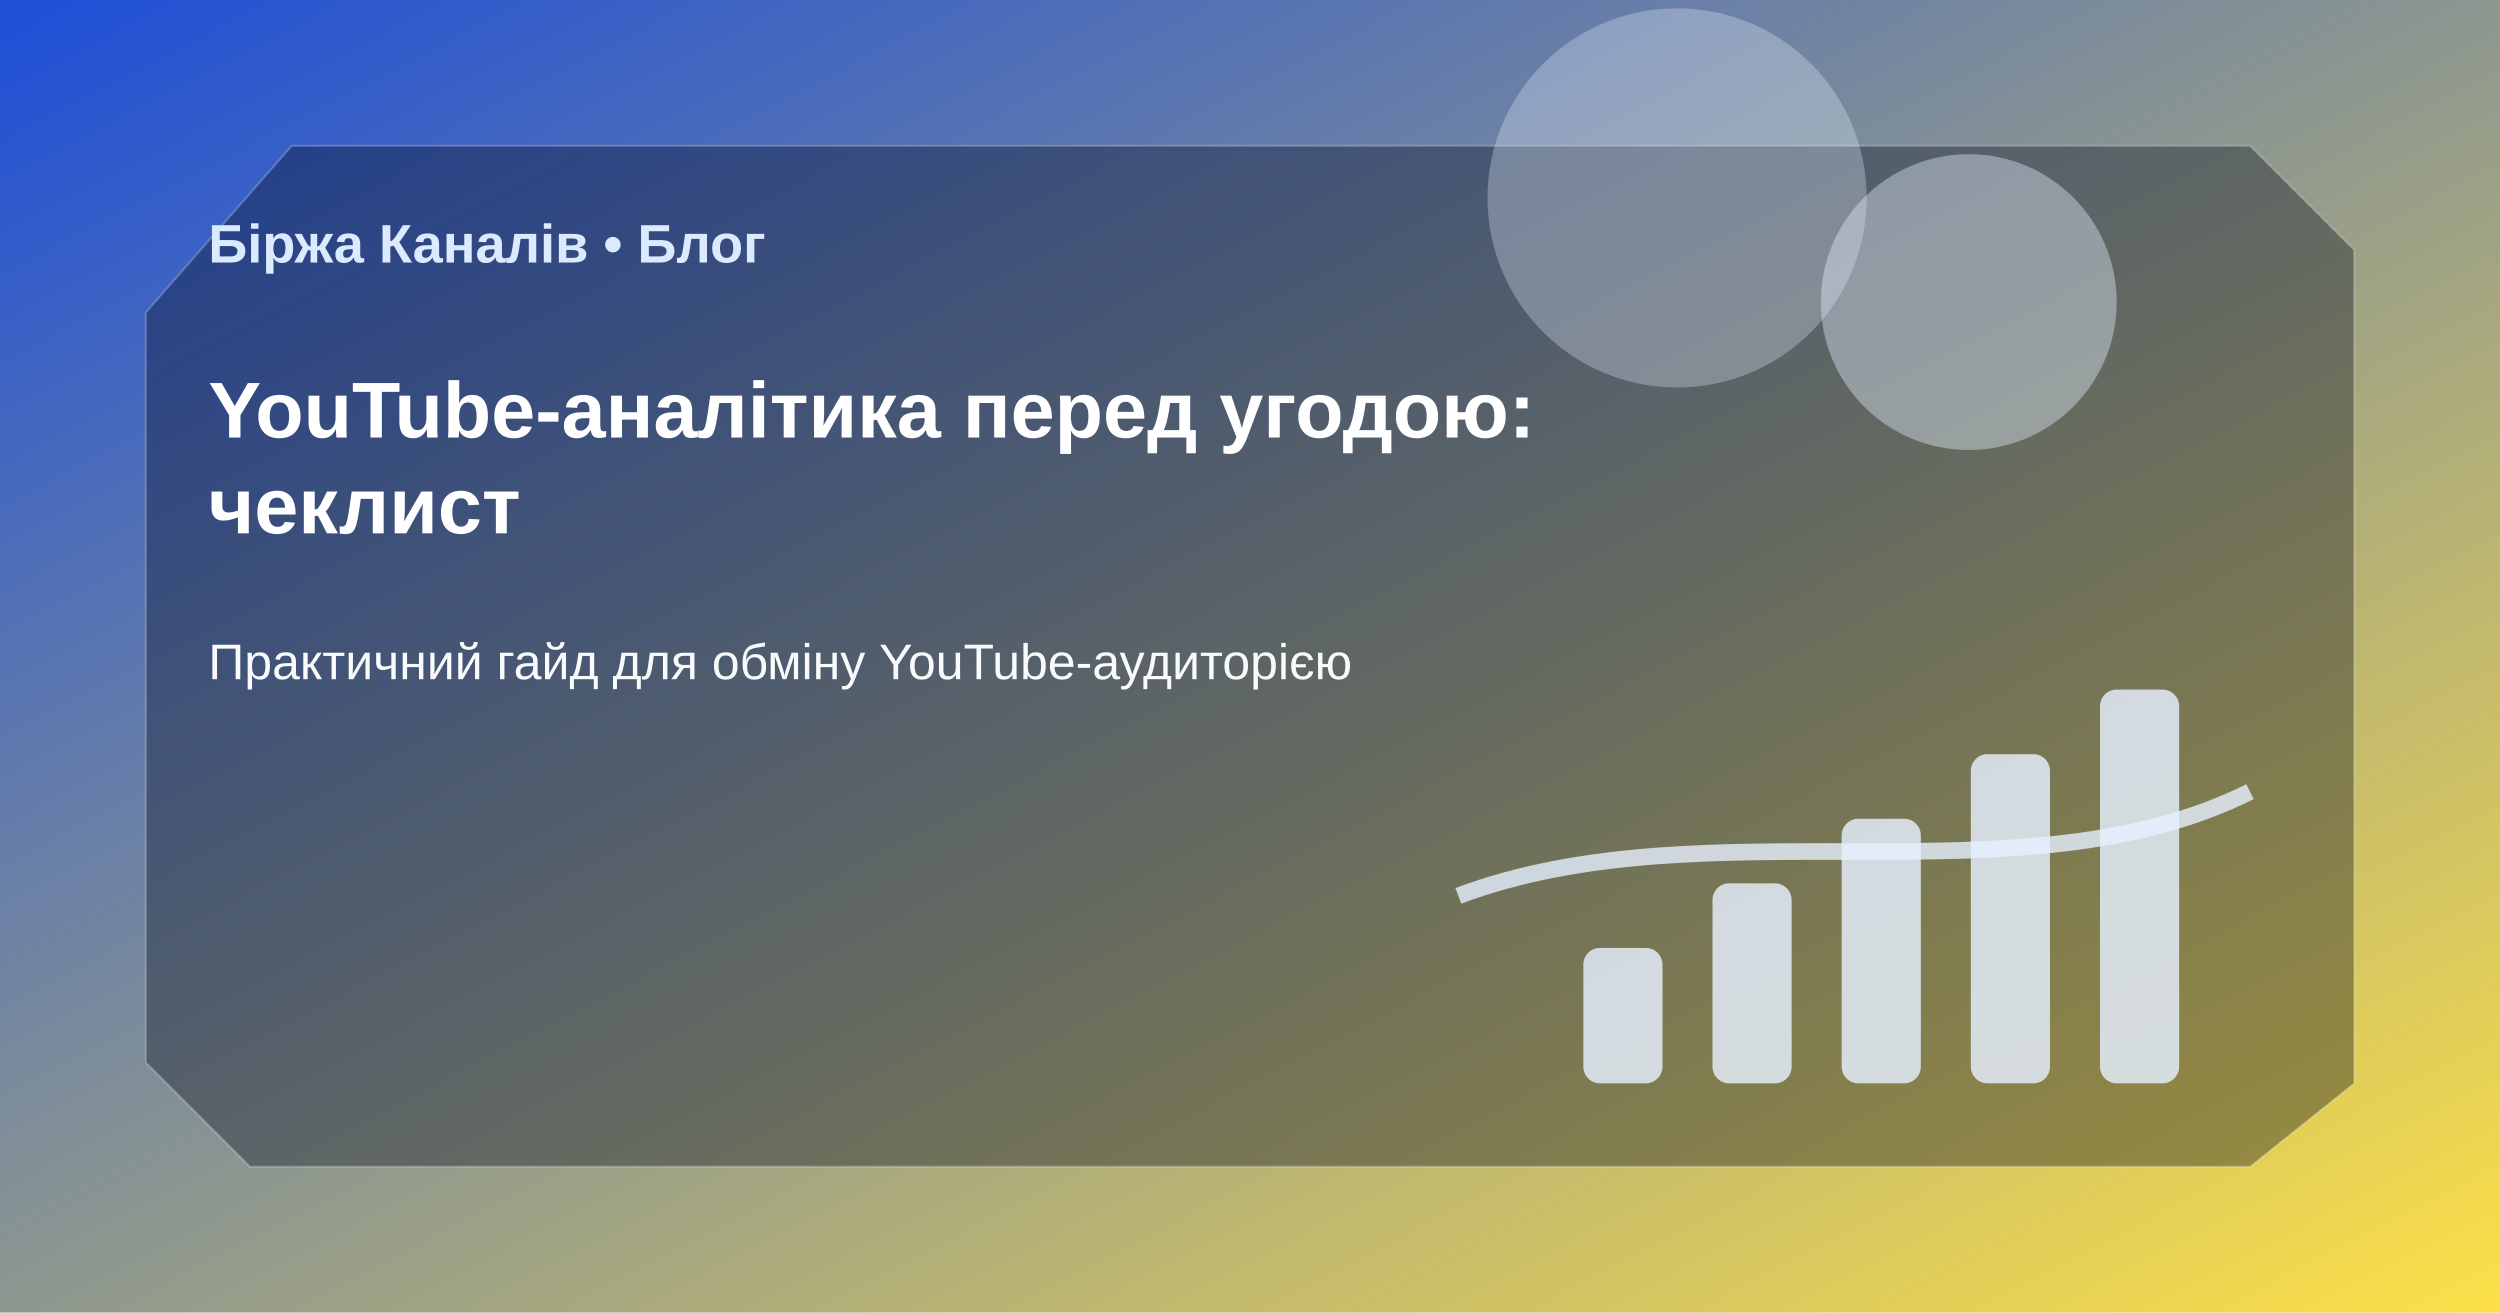
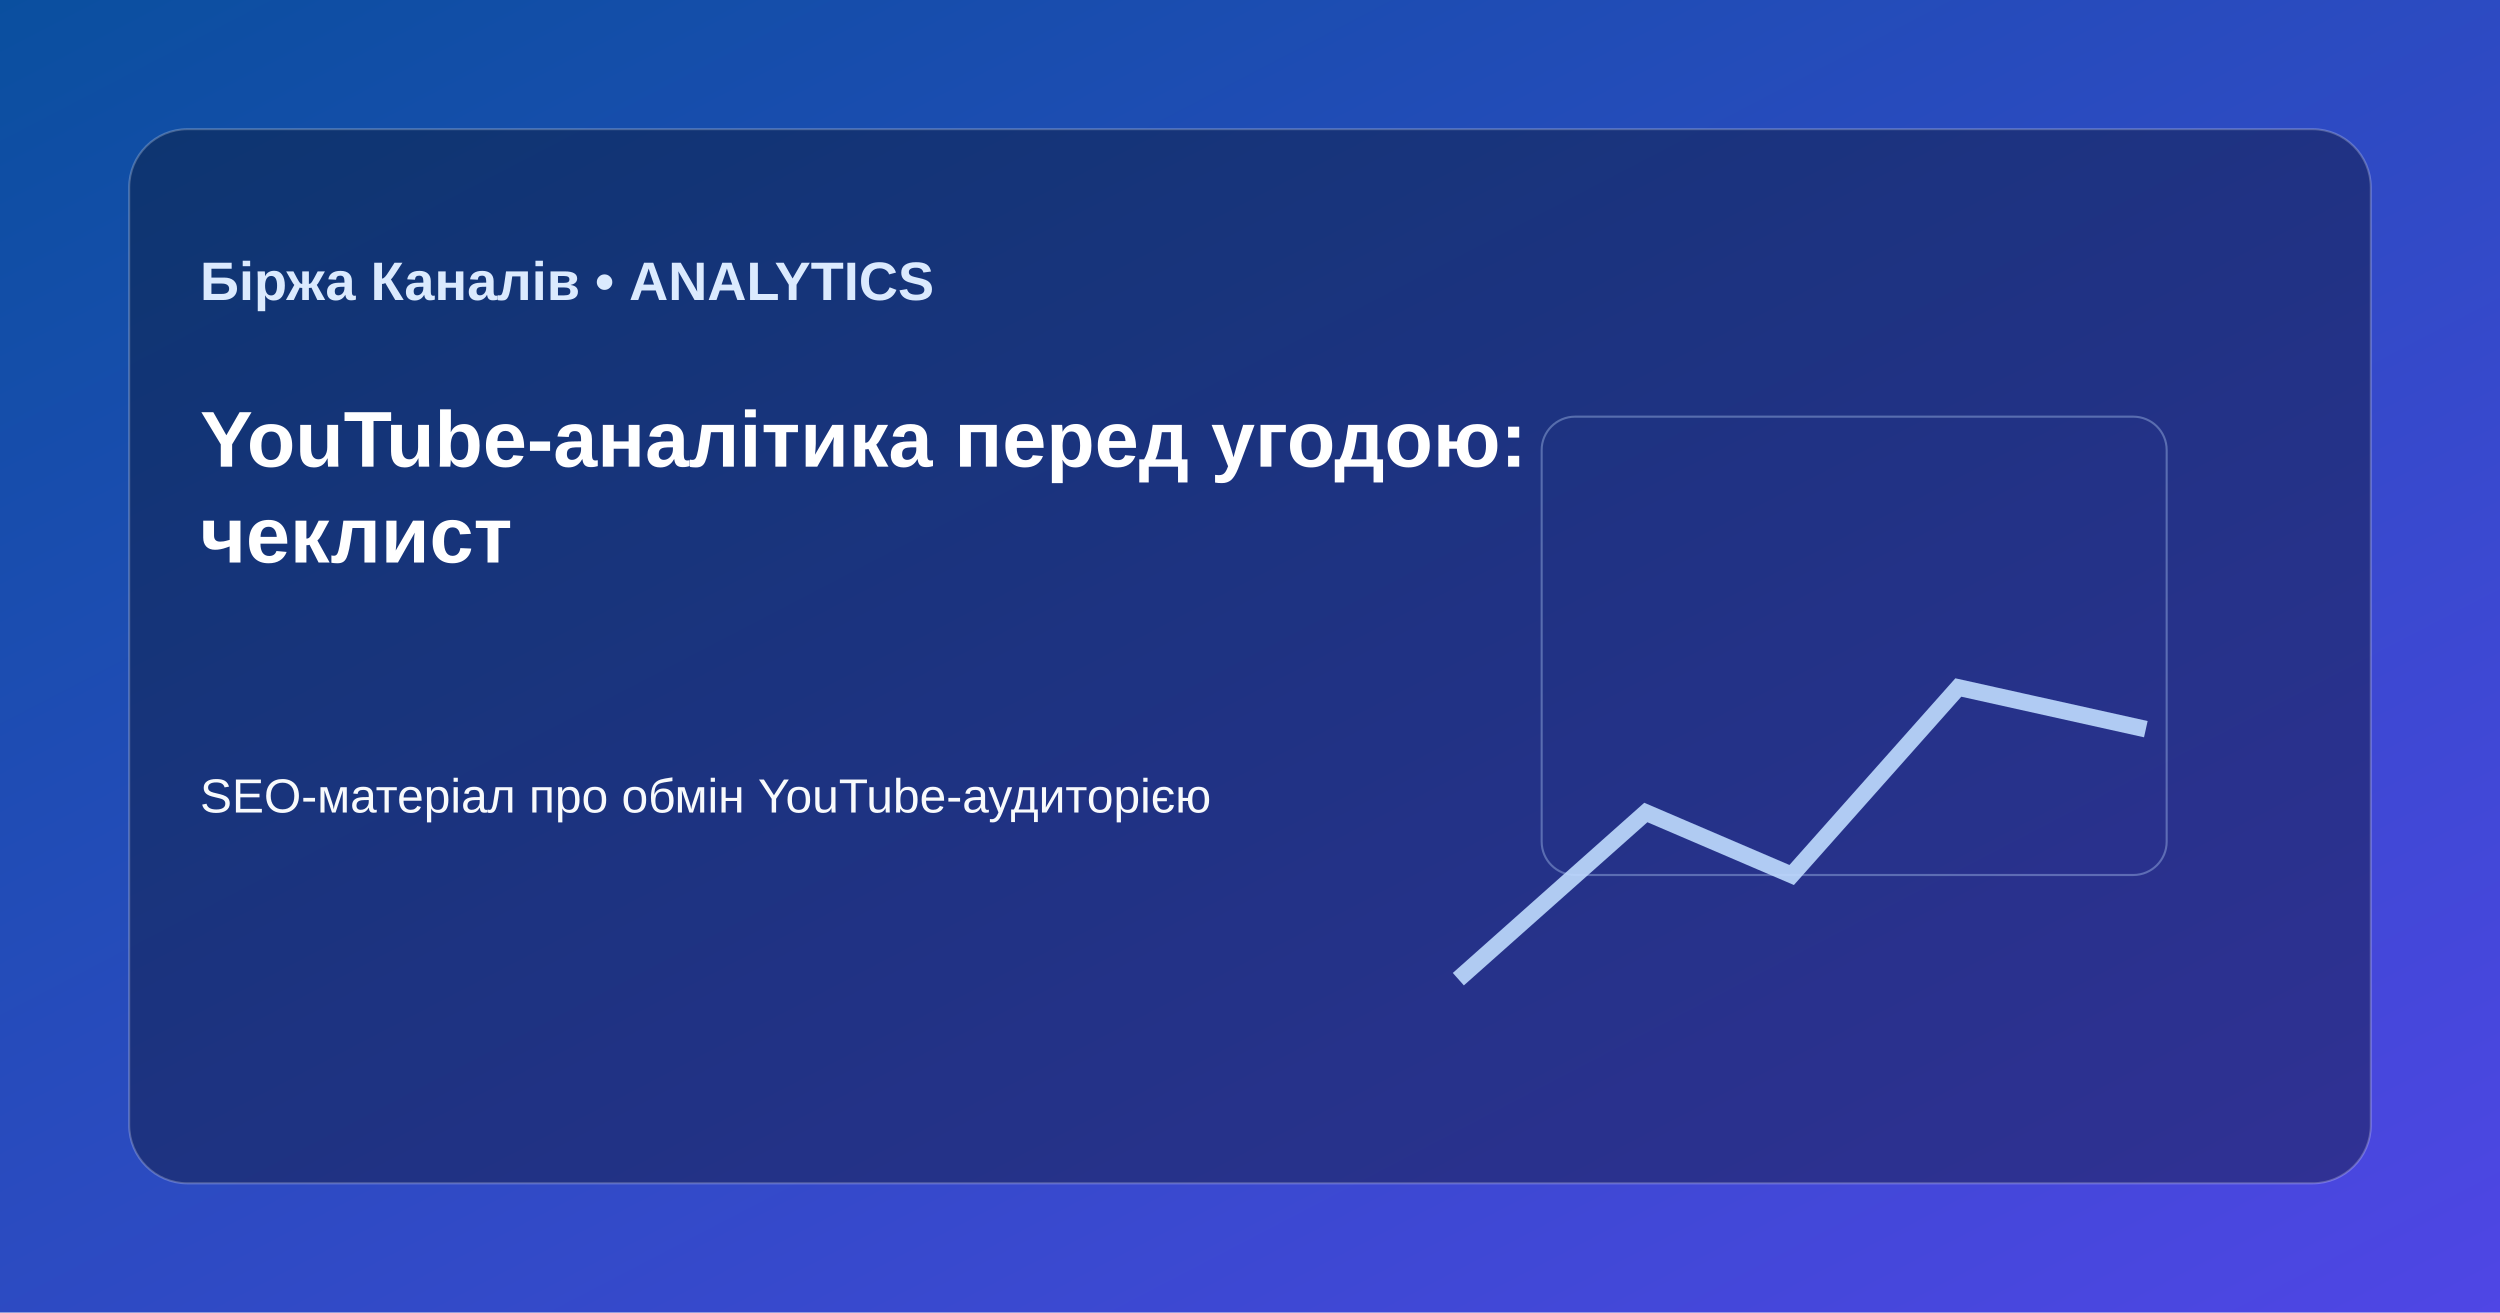
<svg xmlns="http://www.w3.org/2000/svg" width="1200" height="630" viewBox="0 0 1200 630" role="img" aria-label="YouTube-аналітика перед угодою: чеклист">
  <defs>
-     <linearGradient id="bg-7" x1="0" y1="0" x2="1" y2="1">
-       <stop offset="0%" stop-color="#1d4ed8" />
-       <stop offset="100%" stop-color="#fde047" />
+     <linearGradient id="cover-7" x1="0" y1="0" x2="1" y2="1">
+       <stop offset="0%" stop-color="#0a4f9f" />
+       <stop offset="100%" stop-color="#4f46e5" />
    </linearGradient>
  </defs>
-   <rect width="1200" height="630" fill="url(#bg-7)" />
-   <path d="M70 150 L140 70 H1080 L1130 120 V520 L1080 560 H120 L70 510 Z" fill="rgba(7,12,30,.36)" stroke="rgba(255,255,255,.22)" />
-   <circle cx="805" cy="95" r="91" fill="#e6f0ff" opacity="0.30" />
-   <circle cx="945" cy="145" r="71" fill="#e6f0ff" opacity="0.40" />
-   <path d="M700 430 C820 385, 970 435, 1080 380" stroke="#e6f0ff" stroke-width="8" fill="none" opacity="0.8" />
-   <rect x="760" y="455" width="38" height="65" rx="8" fill="#e6f0ff" opacity="0.82" />
-   <rect x="822" y="424" width="38" height="96" rx="8" fill="#e6f0ff" opacity="0.82" />
-   <rect x="884" y="393" width="38" height="127" rx="8" fill="#e6f0ff" opacity="0.82" />
-   <rect x="946" y="362" width="38" height="158" rx="8" fill="#e6f0ff" opacity="0.82" />
-   <rect x="1008" y="331" width="38" height="189" rx="8" fill="#e6f0ff" opacity="0.82" />
-   <text x="100" y="126" fill="#dbeafe" font-size="26" font-weight="700" font-family="Segoe UI, Arial, sans-serif">Біржа Каналів • Блог</text>
-   <text x="100" y="210" fill="#ffffff" font-size="38" font-weight="800" font-family="Segoe UI, Arial, sans-serif">YouTube-аналітика перед угодою:</text>
-   <text x="100" y="256" fill="#ffffff" font-size="38" font-weight="800" font-family="Segoe UI, Arial, sans-serif">чеклист</text>
-   <text x="100" y="326" fill="#f8fafc" font-size="24" font-weight="500" font-family="Segoe UI, Arial, sans-serif">Практичний гайд для обміну YouTube-аудиторією</text>
+   <rect width="1200" height="630" fill="url(#cover-7)" />
+   <rect x="62" y="62" width="1076" height="506" rx="28" fill="rgba(10,16,35,0.40)" stroke="rgba(255,255,255,0.24)" />
+   <polyline points="700,470 790,390 860,420 940,330 1030,350" fill="none" stroke="#bfdbfe" stroke-width="8" opacity="0.9" />
+   <rect x="740" y="200" width="300" height="220" rx="16" fill="none" stroke="#bfdbfe" opacity="0.35" />
+   <text x="96" y="144" fill="#dbeafe" font-size="26" font-weight="700" font-family="Segoe UI, Arial, sans-serif">Біржа Каналів • ANALYTICS</text>
+   <text x="96" y="224" fill="#ffffff" font-size="38" font-weight="800" font-family="Segoe UI, Arial, sans-serif">YouTube-аналітика перед угодою:</text>
+   <text x="96" y="270" fill="#ffffff" font-size="38" font-weight="800" font-family="Segoe UI, Arial, sans-serif">чеклист</text>
+   <text x="96" y="390" fill="#f8fafc" font-size="23" font-weight="500" font-family="Segoe UI, Arial, sans-serif">SEO-матеріал про обмін YouTube-аудиторією</text>
</svg>
